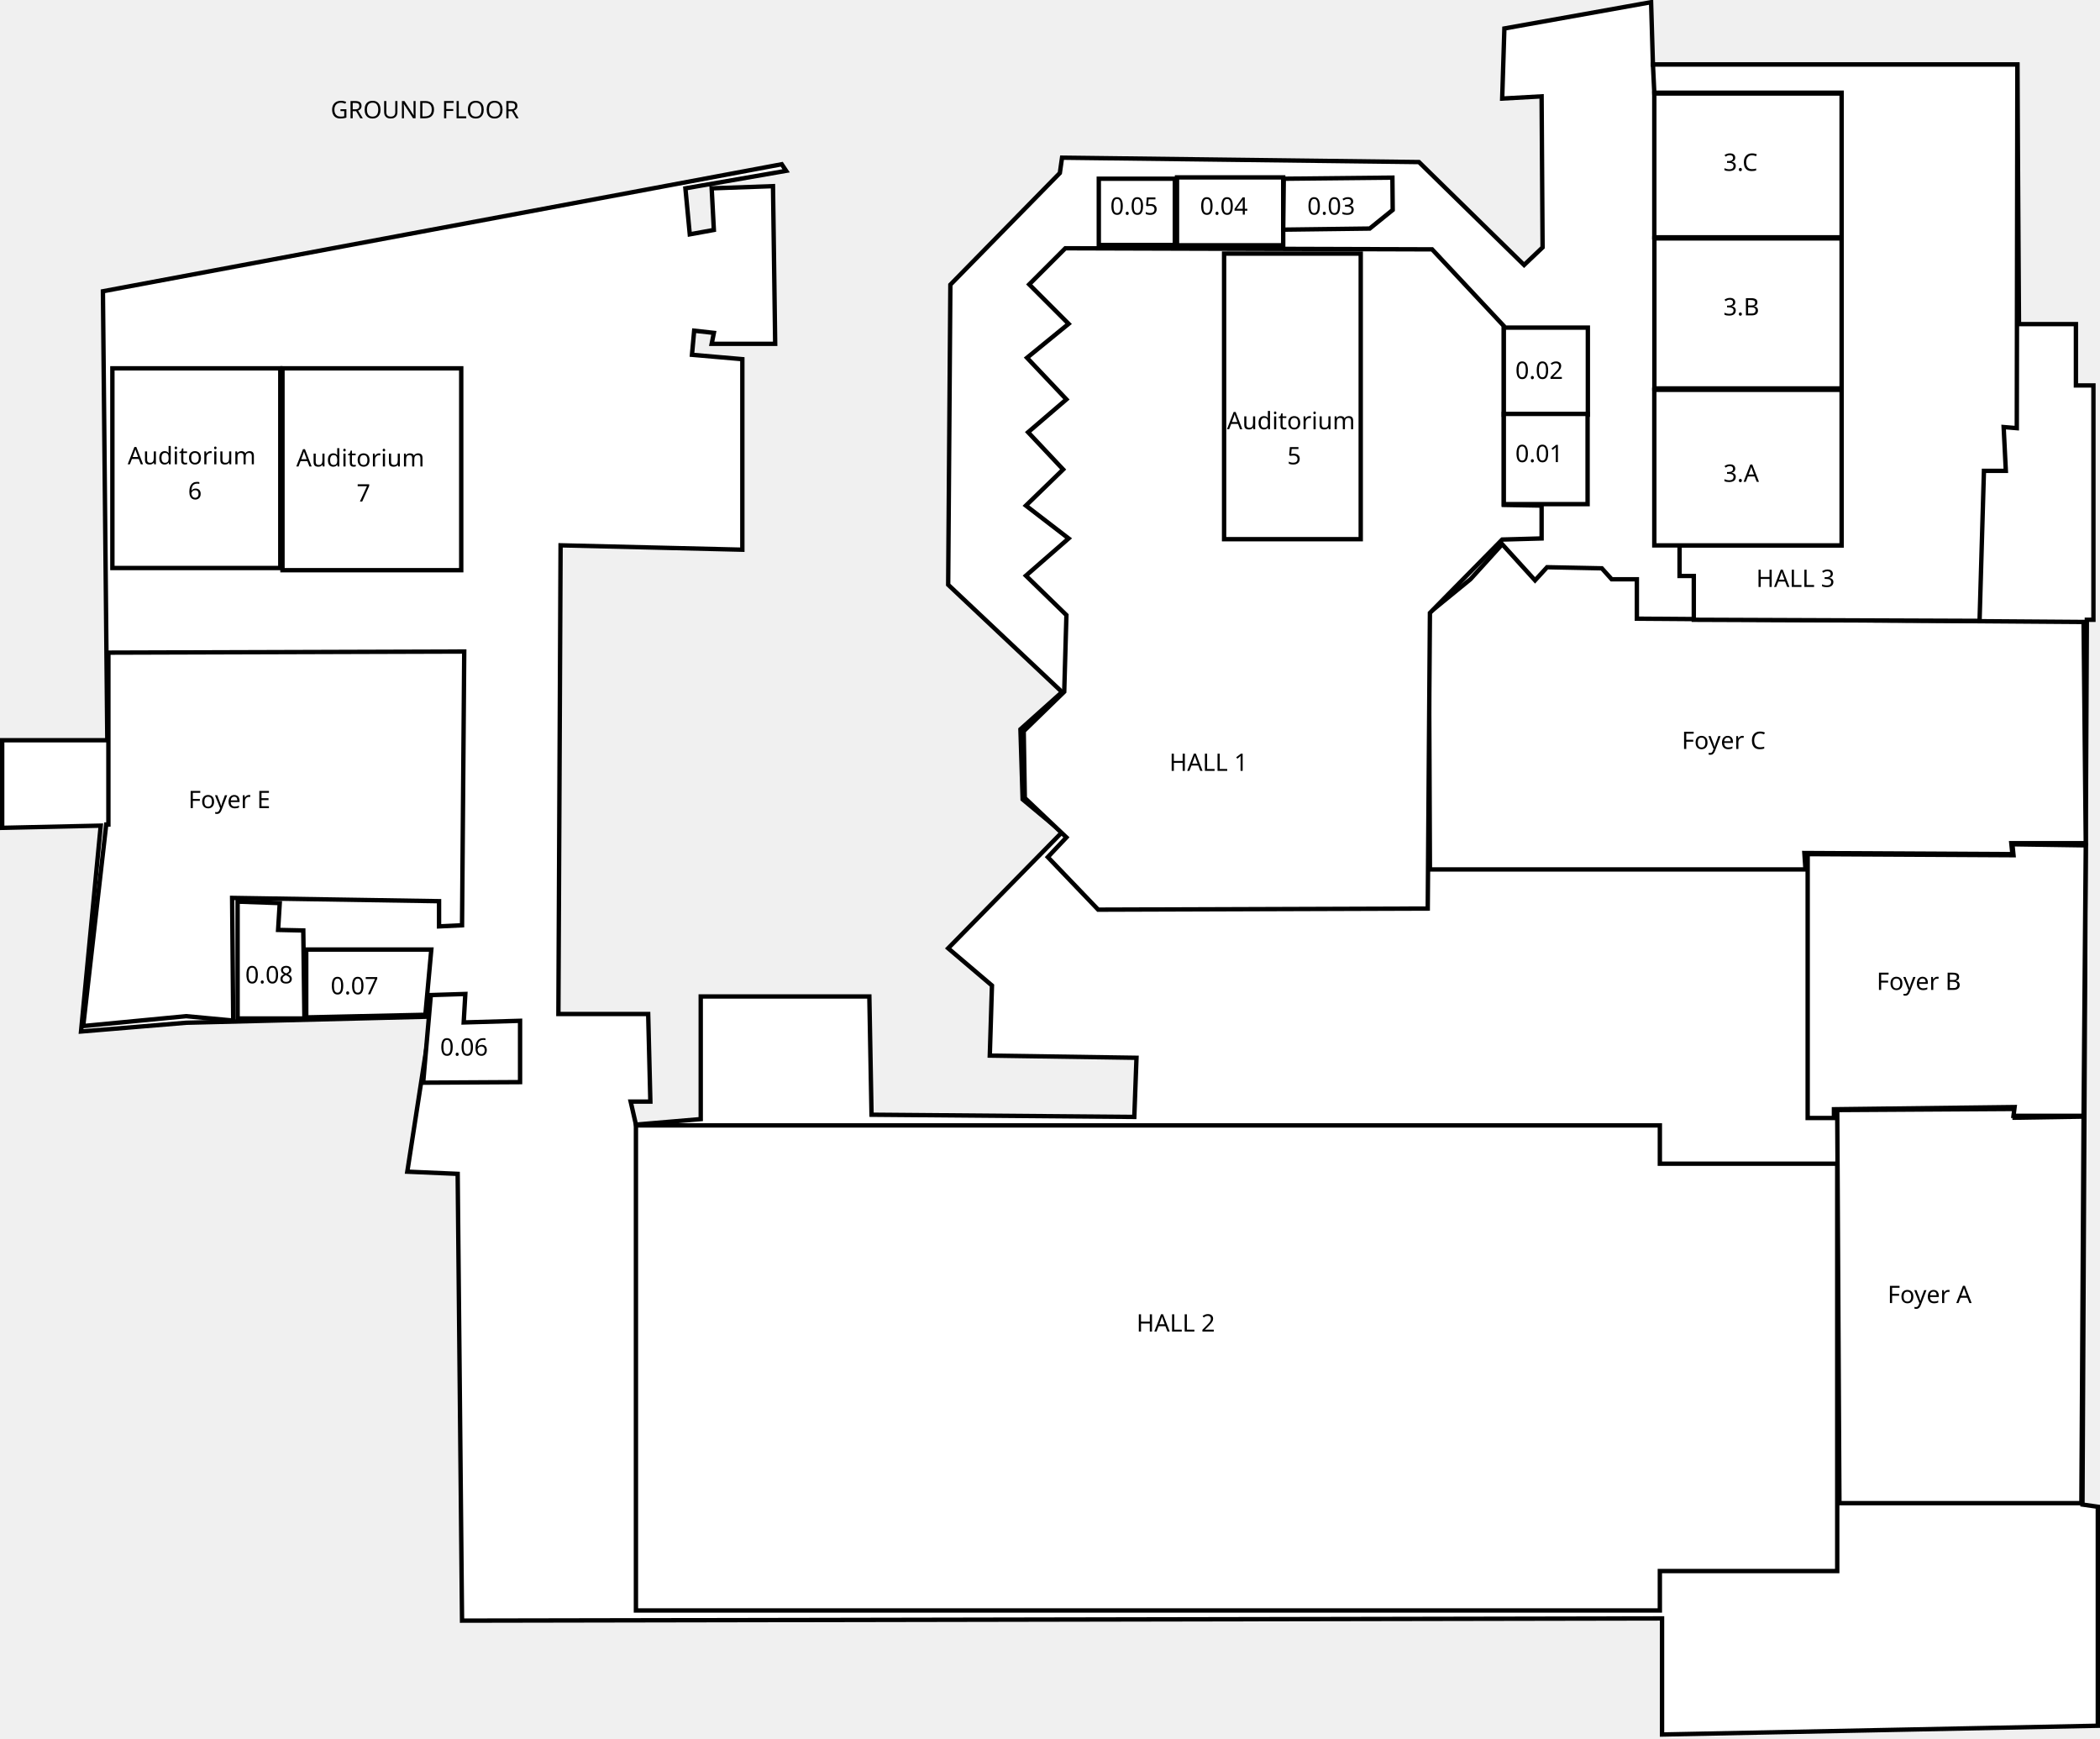
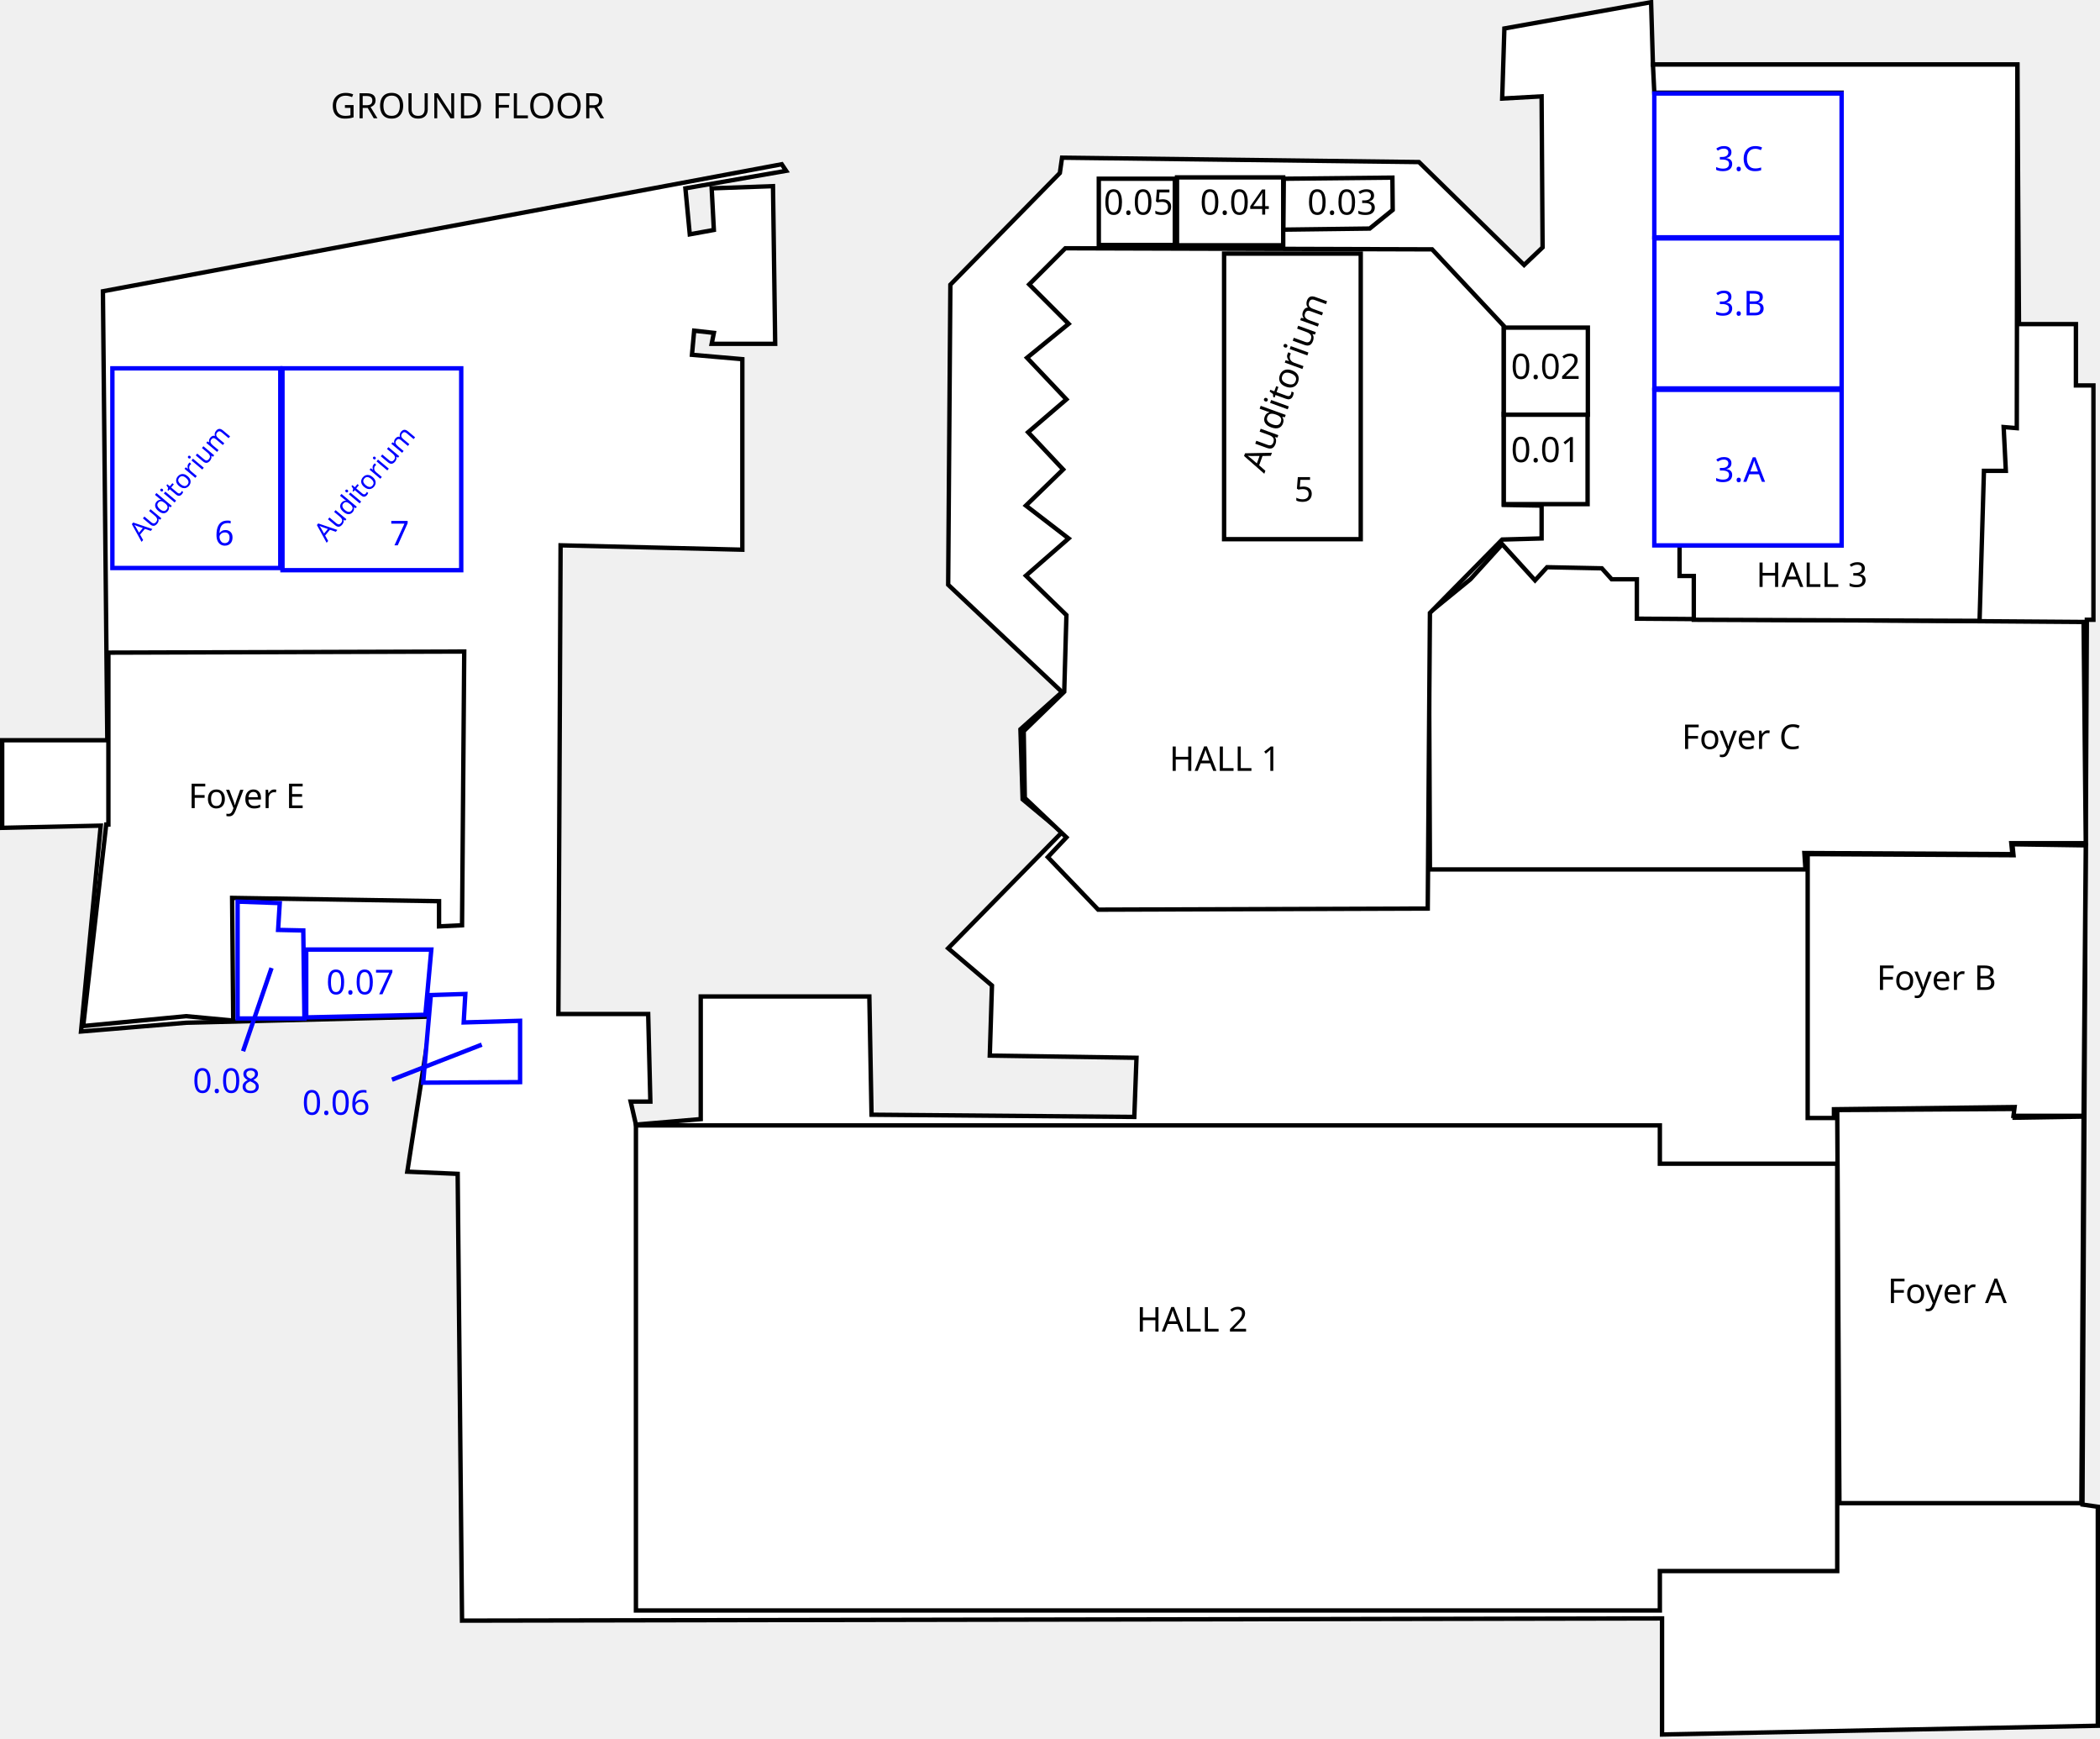
<svg xmlns="http://www.w3.org/2000/svg" viewBox="0 0 959 794" id="ground_floor">
  <style>
    rect, path { fill:white; stroke:#000000; stroke-width: 2px;}
-     text { font-size: 11px; font-family: sans-serif;}
-     text.bigger { font-size: 1.3rem; }
+     text { font-size: 16px; font-family: sans-serif;}
+     text.w3c, text.bigger { font-size: 1.3em; }
+     text.w3c { fill: blue; }
+     line.w3c, rect.w3c, path.w3c { stroke:blue; stroke-width: 2px;}
  </style>
  <g transform="translate(-112,-141)" id="building">
    <path d="m 159,274 2,205 -48,0 0,40 45,-1 -9,94 48,-4 111.965,-2.803 L 298,676 l 23,1 2,204 548,-1 0,53 199,-4 0,-100 -7,-1 2,-404 3,0 0,-107 -8,0 0,-28 -26,0 -0.742,-118.539 -166.415,0 L 866,142 l -67,12 -1,32 18,-1 0.447,68.968 -8.447,8.032 -48,-47 -163,-2 -1,7 -50,51 -1,137 52,49 -19,17 1,32 18,15 -52,53 20,17 -1,32 67,1 -1,27 -120,-1 -1,-54 -77,0 0,56 -29.591,2.516 0,0 0,0 L 400,644 l 9,0 -1,-40 -41,0 1,-214 83,2 0,-87 -23,-2 1,-11 9,1 -1,5 29,0 -1,-72 -28,1 1,19 -11,2 -2,-21 46,-8 -2,-3 z" id="ground_building" />
    <g id="foyers">
      <path d="m 951,647.862 1,179.5 110.5,0 1,-176.5 -31.5,0.5 0,-4 z" id="foyera" />
      <path d="m 937.5,531 94,0.5 -0.5,-5 33.5,0.5 -1,123.5 -32,0 0.5,-4 -82.5,1 0,4 -12,0 z" id="foyerb" />
      <path d="m 765,538 171.5,0 -0.5,-7.5 95,0.5 -0.5,-5 34,0 -1,-101 -204,-1.5 0,-18 -11.5,0 -4.5,-5 -25,-0.5 -5.5,6 -15,-16.5 -14.5,16 -19,15.5 z" id="foyerc" />
      <path d="m 161.5,439 162.5,-0.5 -1,125 -10.5,0.5 0,-11.5 -94.5,-1.5 0.5,56 -21.5,-2 -47,4.5 10.5,-92 1,0 z" id="foyere" />
    </g>
    <g id="halls">
      <path d="m 766,254.862 -167.5,-0.5 -16.5,16.5 18,18 -19,15.5 18,19 -17.5,15 16,17 -17,16.5 19.5,15 -19.5,17 18.5,18 -1,35 -18.5,18 0.5,30.5 19,18 -8.5,9 23,24 150.5,-0.5 1,-135 33,-33.5 18,-0.5 0,-15 -17.259,-0.306 0,-81.715 z" id="hall1" />
      <path d="m 402.408,654.879 0,221.484 467.592,0 0,-18 81,0 0,-0.002 0,-185.998 -81,0 0,-17.484 -467.592,0 z" id="hall2" />
      <path d="m 879,404 6.5,0 0,20 130.5,0.5 2,-68.5 10,0 -1,-20 6,0.5 0.259,-166.039 -166.415,0 0.622,12.871 85.543,0 0,206.702 L 879,390 Z" id="hall3" />
    </g>
    <g id="auditorium">
      <rect id="auditorium5" width="62.4" height="130.4" x="671" y="256.8" />
-       <rect id="auditorium6" width="76.677" height="91.178" x="163.323" y="309.184" />
-       <rect id="auditorium7" width="81.628" height="92.178" x="241" y="309.184" />
+       <rect id="auditorium6" class="w3c" width="76.677" height="91.178" x="163.323" y="309.184" />
+       <rect id="auditorium7" class="w3c" width="81.628" height="92.178" x="241" y="309.184" />
    </g>
    <g id="rooms">
-       <rect id="room3c" width="85.534" height="65.668" x="867.466" y="183.694" />
-       <rect id="room3b" width="85.5" height="68.5" x="867.5" y="249.862" />
-       <rect id="room3a" width="85.534" height="71.034" x="867.466" y="319" />
+       <rect class="w3c" id="room3a" width="85.534" height="71.034" x="867.466" y="319" />
+       <rect class="w3c" id="room3b" width="85.5" height="68.5" x="867.5" y="249.862" />
+       <rect class="w3c" id="room3c" width="85.534" height="65.668" x="867.466" y="183.694" />
+       <rect id="room001" width="38.259" height="41.194" x="798.741" y="330" />
+       <rect id="room002" width="38.368" height="39.771" x="798.75" y="290.591" />
+       <path id="room003" d="m 747.867,222.108 -49.617,0.504 -0.25,23.25 39.5,-0.5 10.5,-8.5 z" />
+       <rect id="room004" width="48.5" height="31" x="649.5" y="222" />
      <rect id="room005" width="34.715" height="30.254" x="613.785" y="222.608" />
-       <rect id="room004" width="48.5" height="31" x="649.5" y="222" />
-       <path d="m 747.867,222.108 -49.617,0.504 -0.25,23.25 39.5,-0.5 10.5,-8.5 z" id="room003" />
-       <rect id="room002" width="38.368" height="39.771" x="798.75" y="290.591" />
-       <rect id="room001" width="38.259" height="41.194" x="798.741" y="330" />
-       <path d="m 220.508,552.692 0,53.352 30.511,0 -0.52,-40.181 -11.5,-0.25 0.75,-12.25 z" id="room008" />
-       <path d="m 308.965,574.582 -57.114,0 0,30.977 54.4,-1.198 z" id="room007" />
-       <path d="m 349.5,635.112 0,-28 -25.75,0.75 0.75,-13 -15.75,0.5 -3.5,40 z" id="room006" />
+       <path id="room006" class="w3c" d="m 349.5,635.112 0,-28 -25.75,0.75 0.75,-13 -15.75,0.5 -3.5,40 z" />
+       <path id="room007" class="w3c" d="m 308.965,574.582 -57.114,0 0,30.977 54.4,-1.198 z" />
+       <path id="room008" class="w3c" d="m 220.508,552.692 0,53.352 30.511,0 -0.52,-40.181 -11.5,-0.25 0.75,-12.25 z" />
    </g>
  </g>
  <g transform="translate(-112,-141)" id="labels">
    <text style="font-size:3rem;" x="263" y="195">GROUND FLOOR</text>
    <text class="bigger" x="974" y="736">Foyer A</text>
    <text class="bigger" x="969" y="593">Foyer B</text>
    <text class="bigger" x="880" y="483">Foyer C</text>
    <text class="bigger" x="198" y="510">Foyer E</text>
    <text class="bigger" x="646" y="493">HALL 1</text>
    <text class="bigger" x="631" y="749">HALL 2</text>
    <text class="bigger" x="914" y="409">HALL 3</text>
-     <text style="text-align:center;text-anchor:middle;" x="201" y="353">
-       <tspan>Auditorium</tspan>
-       <tspan x="201" y="369">6</tspan>
-     </text>
-     <text style="text-align:center;text-anchor:middle;" x="278" y="354">
-       <tspan>Auditorium</tspan>
-       <tspan x="278" y="370">7</tspan>
-     </text>
-     <text style="text-align:center;text-anchor:middle;" x="703" y="337">
-       <tspan>Auditorium</tspan>
-       <tspan x="703" y="353">5</tspan>
-     </text>
-     <text x="899" y="361">3.A</text>
-     <text x="899" y="285">3.B</text>
-     <text x="899" y="219">3.C</text>
-     <text x="804" y="352">0.01</text>
-     <text x="804" y="314">0.02</text>
+     <g>
+       <text transform="rotate(-70)" x="-100" y="770">Auditorium</text>
+       <text class="bigger" x="703" y="370">5</text>
+     </g>
+     <g>
+       <text class="w3c" style="font-size: 1em;" transform="rotate(-50)" x="-184" y="385">Auditorium</text>
+       <text class="w3c" x="210" y="390">6</text>
+     </g>
+     <g>
+       <text class="w3c" style="font-size: 1em;" transform="rotate(-50)" x="-130" y="450">Auditorium</text>
+       <text class="w3c" x="290" y="390">7</text>
+     </g>
+     <text class="w3c" x="895" y="361">3.A</text>
+     <text class="w3c" x="895" y="285">3.B</text>
+     <text class="w3c" x="895" y="219">3.C</text>
+     <text x="802" y="352">0.01</text>
+     <text x="802" y="314">0.02</text>
    <text x="709" y="239">0.03</text>
    <text x="660" y="239">0.04</text>
-     <text x="619" y="239">0.05</text>
-     <text x="313" y="623">0.06</text>
-     <text x="263" y="595">0.07</text>
-     <text x="224" y="590">0.08</text>
+     <text x="616" y="239">0.05</text>
+     <text class="w3c" x="250" y="650">0.06</text>
+     <text class="w3c" x="261" y="595">0.07</text>
+     <text class="w3c" x="200" y="640">0.08</text>
+     <line x1="236" y1="583" x2="223" y2="621" class="w3c" />
+     <line class="w3c" x1="332" y1="618" x2="291" y2="634" />
  </g>
</svg>
